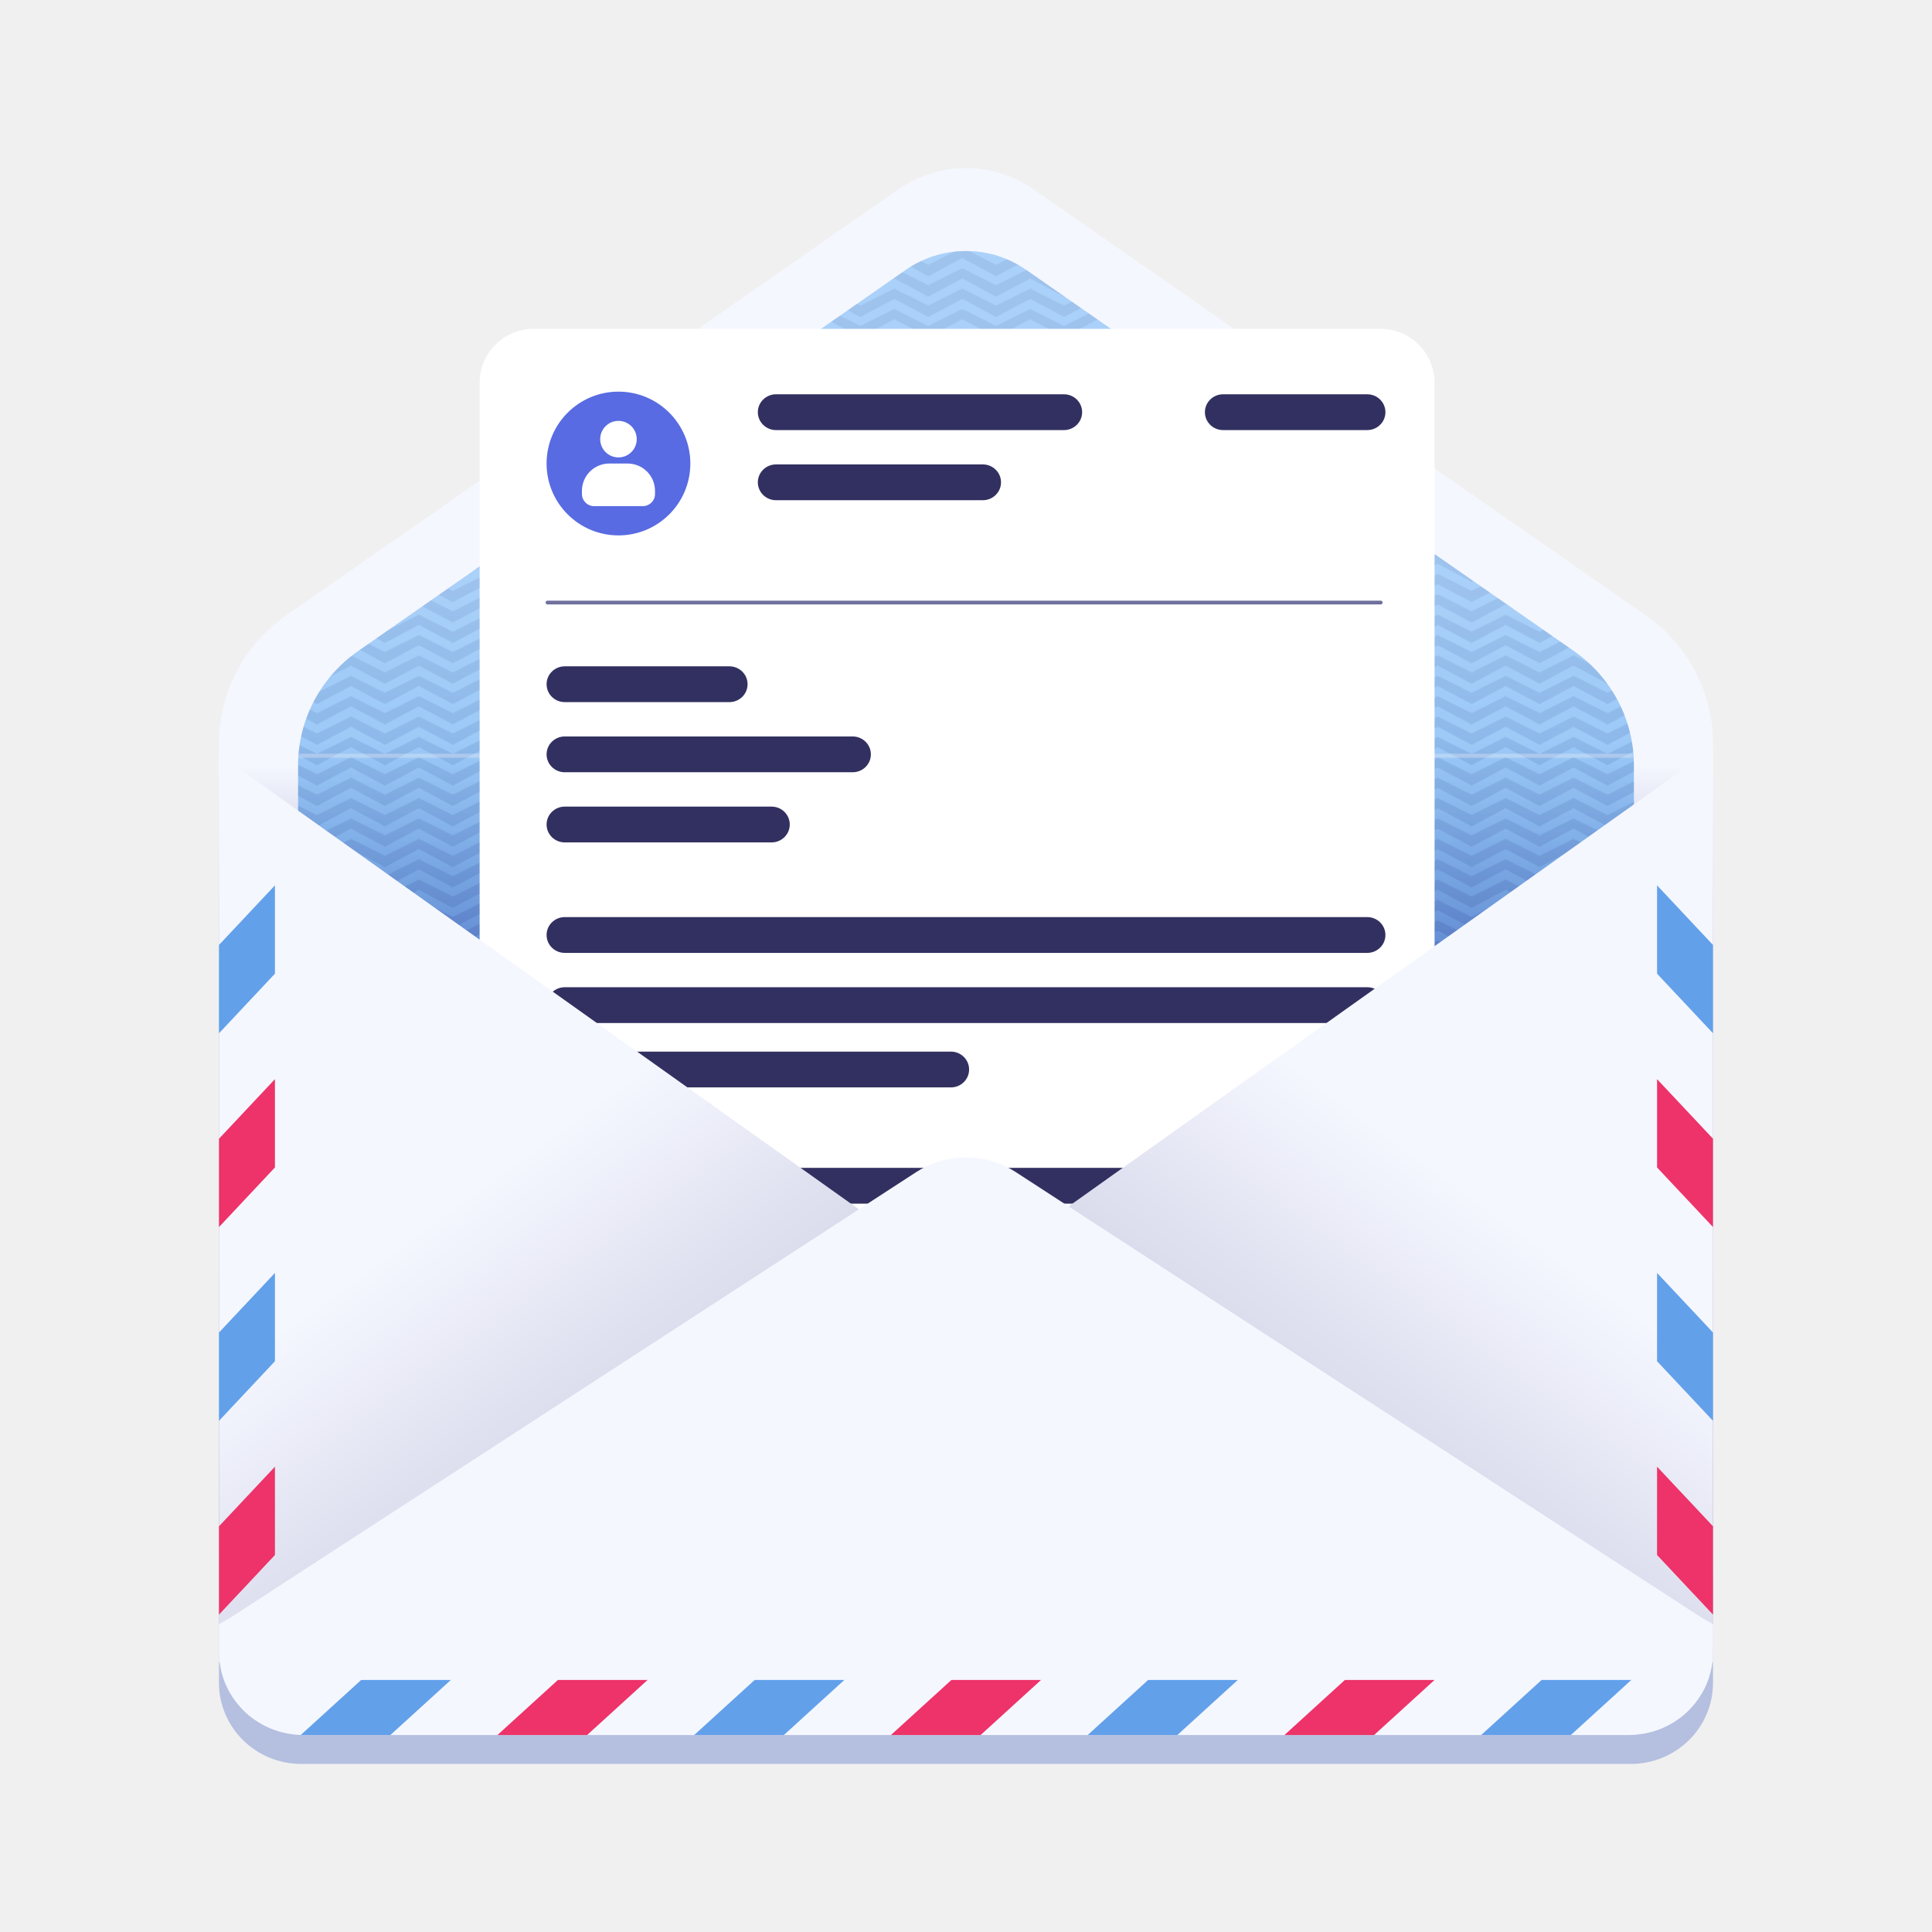
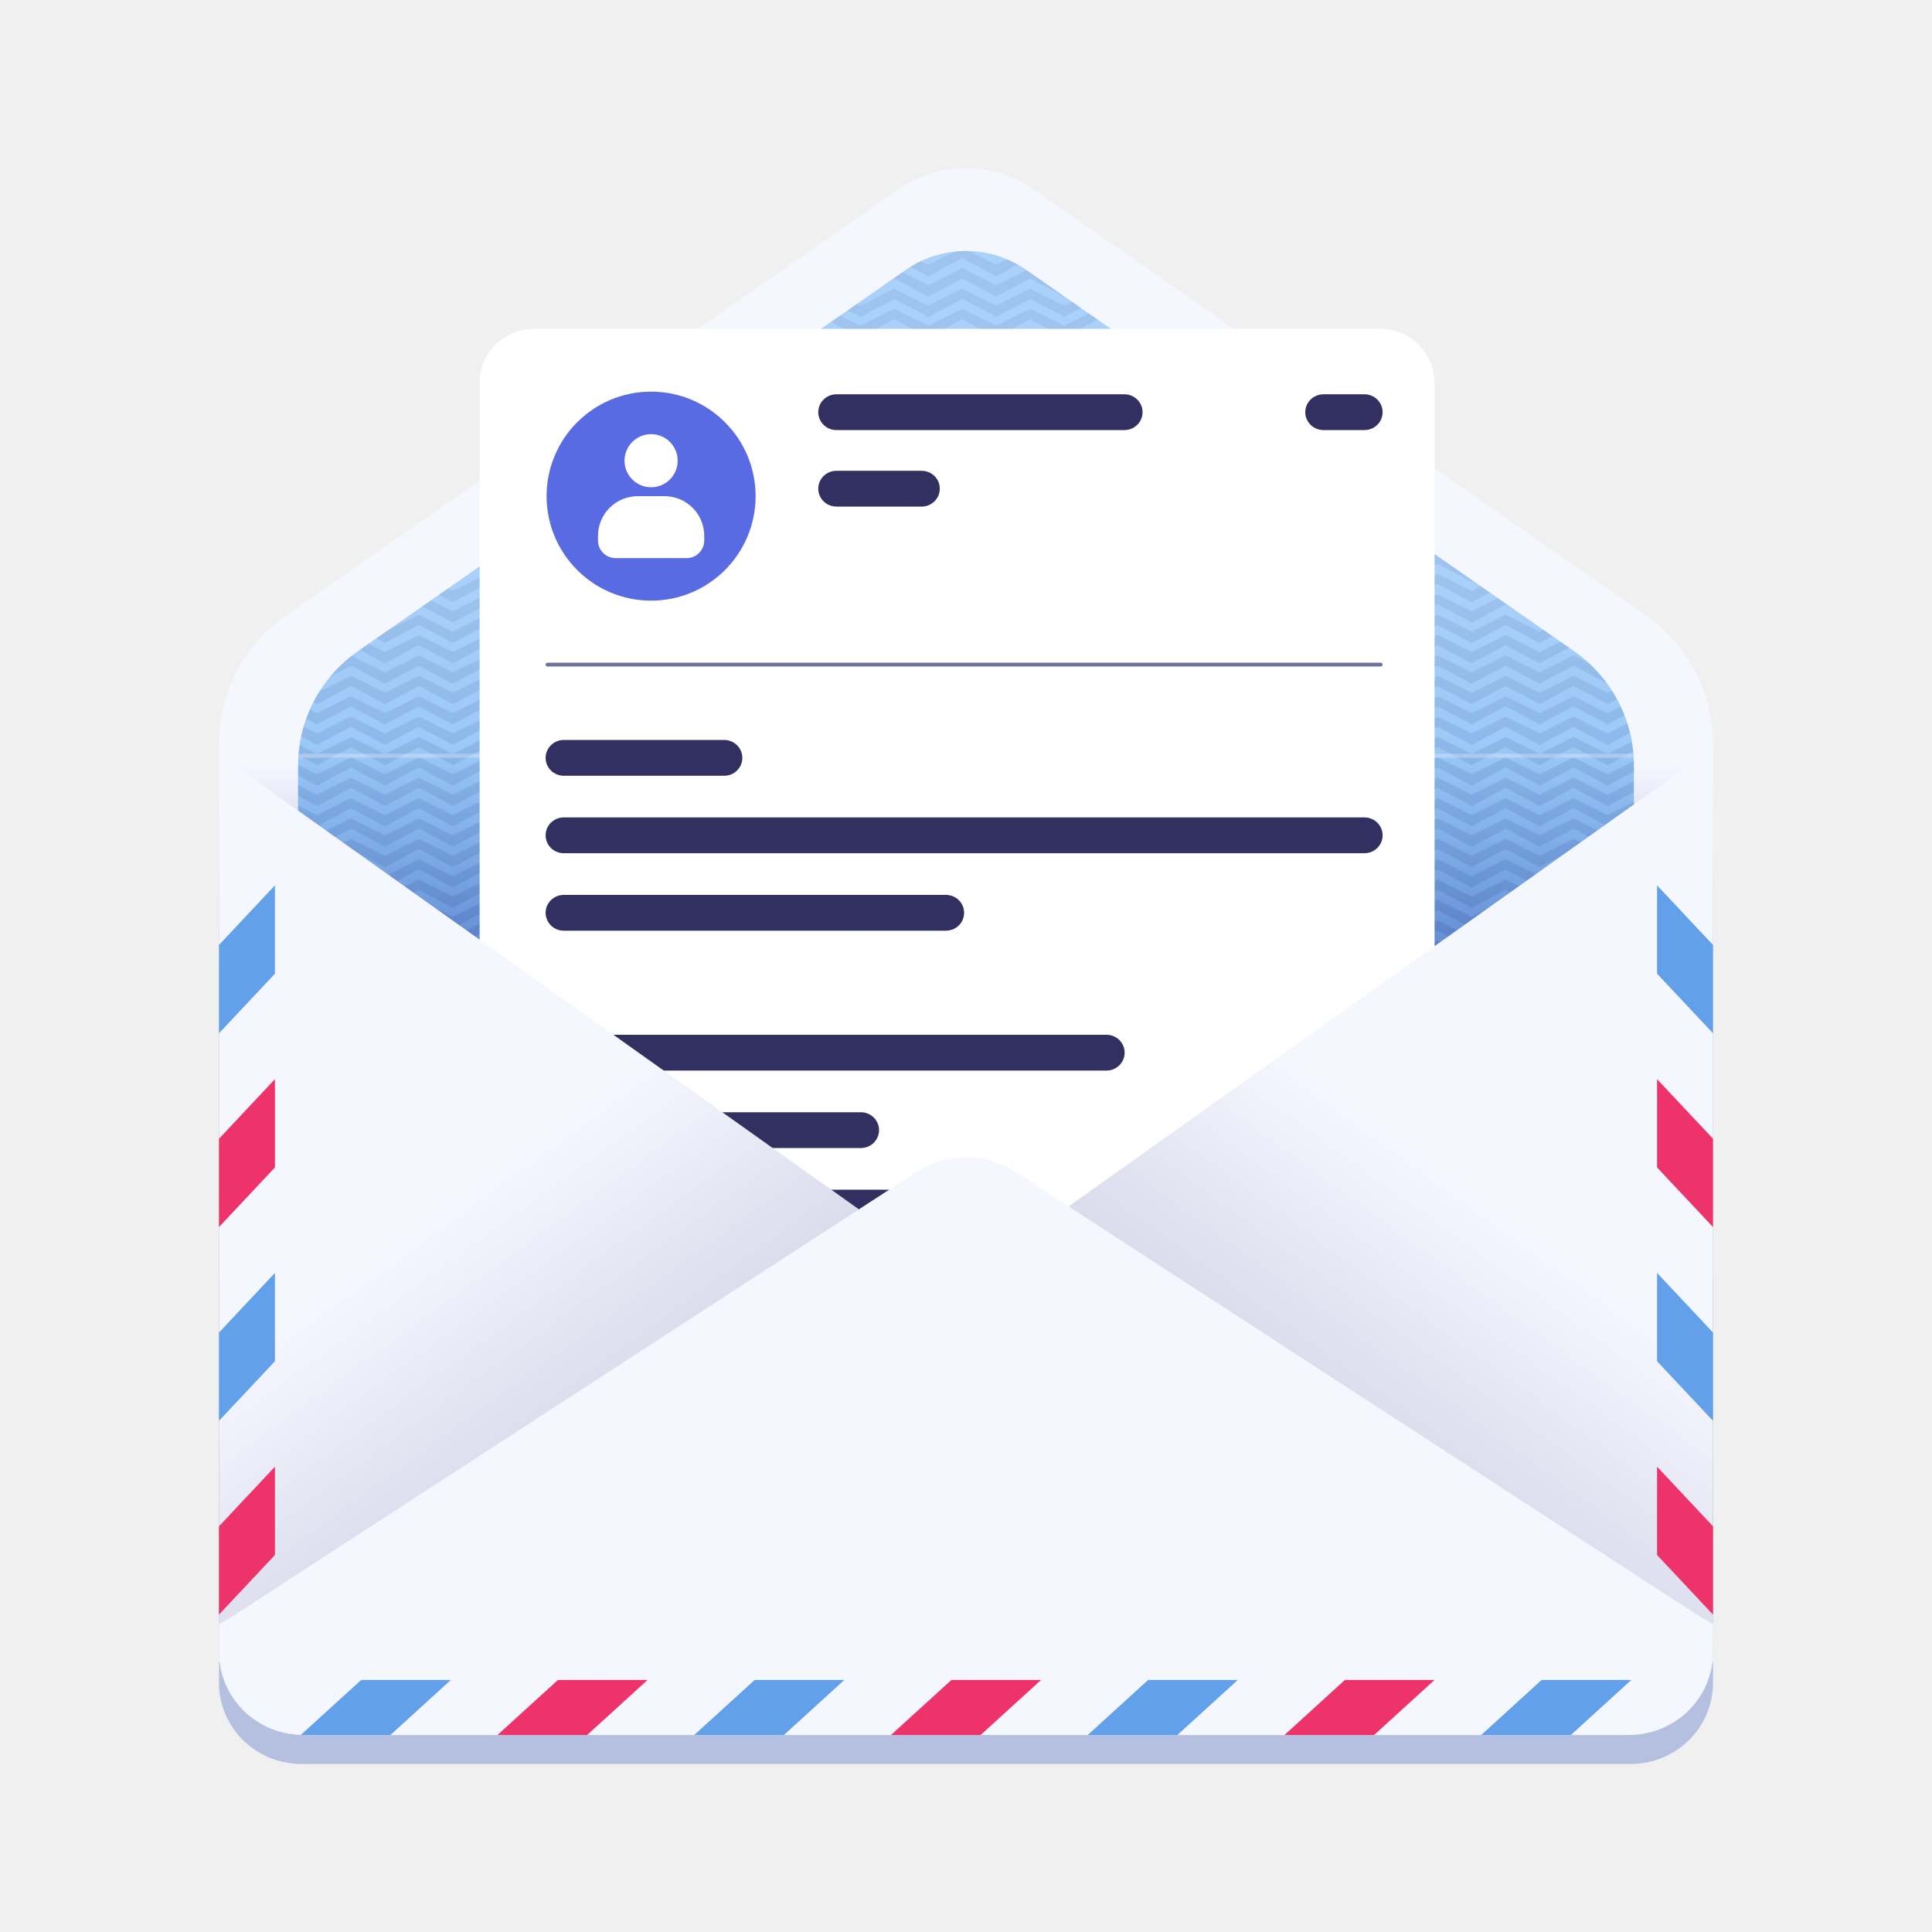
<svg xmlns="http://www.w3.org/2000/svg" xmlns:xlink="http://www.w3.org/1999/xlink" viewBox="0 0 128 128" style="display:inline;enable-background:new" version="1.0" id="svg11300" height="128" width="128" xml:space="preserve">
  <defs id="defs3">
    <linearGradient id="linearGradient32">
      <stop style="stop-color:#99c1f1;stop-opacity:1;" offset="0" id="stop31" />
      <stop style="stop-color:#5d6f9b;stop-opacity:1;" offset="1" id="stop32" />
    </linearGradient>
    <linearGradient id="linearGradient28">
      <stop style="stop-color:#95a0c4;stop-opacity:1;" offset="0" id="stop27" />
      <stop style="stop-color:#40558c;stop-opacity:1;" offset="1" id="stop28" />
    </linearGradient>
    <pattern xlink:href="#Wave 2" preserveAspectRatio="xMidYMid" id="pattern18" patternTransform="matrix(0.15,0,0,0.15,435,777)" x="0" y="0" />
    <pattern patternUnits="userSpaceOnUse" width="30" height="9" patternTransform="translate(435,777)" preserveAspectRatio="xMidYMid" style="fill:#000000" id="Wave 2">
      <path id="path37" style="stroke:none;stroke-linecap:butt;stroke-linejoin:bevel;paint-order:stroke markers fill;stop-color:#000000" d="M 8,9 15,5.5 22,9 Z M 0,9 V 4 L 8,0 h 14 l 8,4 V 9 L 15,1 Z" />
    </pattern>
    <linearGradient id="linearGradient6">
      <stop style="stop-color:#99c1f1;stop-opacity:1;" offset="0" id="stop8" />
      <stop style="stop-color:#5585e2;stop-opacity:1;" offset="1" id="stop9" />
    </linearGradient>
    <linearGradient xlink:href="#linearGradient10" id="linearGradient11" x1="64" y1="54.247" x2="64" y2="111.518" gradientUnits="userSpaceOnUse" gradientTransform="matrix(1.139003,0,0,1.121824,-8.896189,-10.1573)" />
    <linearGradient id="linearGradient10">
      <stop style="stop-color:#f5f7ff;stop-opacity:1;" offset="0" id="stop10" />
      <stop style="stop-color:#a1a2c9;stop-opacity:1;" offset="0.209" id="stop11" />
    </linearGradient>
    <filter style="color-interpolation-filters:sRGB" id="filter11" x="-0.003" y="-0.478" width="1.006" height="1.955">
      <feGaussianBlur stdDeviation="0.115" id="feGaussianBlur11" />
    </filter>
    <linearGradient xlink:href="#linearGradient18" id="linearGradient19" x1="30.823" y1="83.462" x2="44.005" y2="100.907" gradientUnits="userSpaceOnUse" gradientTransform="matrix(1.139003,0,0,1.093461,-8.896189,-8.636917)" />
    <linearGradient id="linearGradient18">
      <stop style="stop-color:#f5f7ff;stop-opacity:1;" offset="0" id="stop18" />
      <stop style="stop-color:#cecee3;stop-opacity:1;" offset="1" id="stop19" />
    </linearGradient>
    <linearGradient xlink:href="#linearGradient18" id="linearGradient20" gradientUnits="userSpaceOnUse" gradientTransform="matrix(-1.139003,0,0,1.093461,136.8962,-9.045809)" x1="30.823" y1="83.462" x2="44.005" y2="100.907" />
    <linearGradient xlink:href="#linearGradient28" id="linearGradient12" gradientUnits="userSpaceOnUse" x1="63.538" y1="40.321" x2="63.538" y2="92.915" gradientTransform="matrix(1.018369,0,0,1.003009,-1.175595,-2.404823)" />
    <linearGradient xlink:href="#linearGradient32" id="linearGradient24" gradientUnits="userSpaceOnUse" gradientTransform="matrix(1.018369,0,0,1.003009,-1.175595,-2.404823)" x1="63.538" y1="51.395" x2="63.538" y2="74.225" />
    <clipPath clipPathUnits="userSpaceOnUse" id="clipPath24">
      <path id="path24" style="display:inline;fill:url(#linearGradient25);fill-opacity:1;stroke-width:3.892;stroke-linecap:round;stroke-linejoin:round;paint-order:fill markers stroke;enable-background:new" d="m 63.529,16.648 a 6.899,6.795 0 0 0 -3.51,1.229 L 23.732,43.131 a 9.412,9.27 0 0 0 -3.982,7.568 9.412,9.27 0 0 0 0,0.002 v 53.947 4.801 h 4.865 78.77 4.865 v -4.799 a 4.874,4.801 0 0 0 0,-0.002 V 50.699 a 9.412,9.27 0 0 0 -3.982,-7.568 L 67.98,17.877 a 6.899,6.795 0 0 0 -4.451,-1.229 z" clip-path="none" />
    </clipPath>
    <linearGradient xlink:href="#linearGradient6" id="linearGradient25" gradientUnits="userSpaceOnUse" x1="63.538" y1="51.395" x2="63.538" y2="74.225" gradientTransform="matrix(1.018369,0,0,1.003009,-1.175595,-2.404823)" />
  </defs>
+   <rect style="display:none;fill:#354cb2;fill-opacity:1;stroke:#ffffff;stroke-width:0.15;stroke-linecap:square;stroke-linejoin:round;paint-order:fill markers stroke;enable-background:new" id="rect1" width="128" height="128" x="0" y="0" ry="0" />
  <path id="rect1-2" style="display:inline;fill:#f5f7ff;fill-opacity:1;stroke-width:3.851;stroke-linecap:round;stroke-linejoin:round;paint-order:fill markers stroke" d="M 60.091,20.221 24.458,45.398 a 9.243,9.243 117.378 0 0 -3.909,7.548 l 0,53.785 a 4.786,4.786 45 0 0 4.786,4.786 h 77.329 a 4.786,4.786 135 0 0 4.786,-4.786 l 0,-53.785 A 9.243,9.243 62.622 0 0 103.542,45.398 L 67.909,20.221 a 6.774,6.774 6.2144726e-7 0 0 -7.818,0 z" transform="matrix(1.139003,0,0,1.121824,-8.896194,-10.1573)" />
  <path d="M 113.491,84.673 H 14.509 v 26.823 a 5.452,5.37 0 0 0 5.453,5.37 H 108.038 a 5.452,5.37 0 0 0 5.453,-5.37 z" style="display:inline;fill:#b5bfe0;fill-opacity:1;stroke-width:4.353;stroke-linecap:round;stroke-linejoin:round;paint-order:fill markers stroke;enable-background:new" id="path20" />
  <rect style="display:inline;fill:url(#linearGradient11);stroke-width:5.022;stroke-linecap:round;stroke-linejoin:round;paint-order:fill markers stroke;enable-background:new" id="rect9" width="98.982" height="56.273" x="14.509" y="50.699" />
  <g id="g5">
    <path id="rect1-9-2-4" style="display:inline;mix-blend-mode:normal;fill:url(#linearGradient24);fill-opacity:1;stroke-width:3.892;stroke-linecap:round;stroke-linejoin:round;paint-order:fill markers stroke;enable-background:new" d="m 63.529,16.648 a 6.899,6.795 0 0 0 -3.51,1.229 l -36.287,25.254 a 9.412,9.27 0 0 0 -3.982,7.568 9.412,9.27 0 0 0 0,0.002 v 53.947 4.801 h 4.865 78.77 4.865 v -4.799 a 4.874,4.801 0 0 0 0,-0.002 V 50.699 a 9.412,9.27 0 0 0 -3.982,-7.568 L 67.98,17.877 a 6.899,6.795 0 0 0 -4.451,-1.229 z" />
    <path id="rect2" style="display:inline;opacity:0.1;fill:url(#pattern18);stroke-width:0.089;enable-background:new" d="M 18.494,11.135 V 102.145 H 109.506 V 11.135 Z" clip-path="url(#clipPath24)" />
    <path id="rect1-9-2" style="display:inline;opacity:1;mix-blend-mode:hard-light;fill:url(#linearGradient12);fill-opacity:1;stroke-width:3.892;stroke-linecap:round;stroke-linejoin:round;paint-order:fill markers stroke;enable-background:new" d="m 63.529,16.648 a 6.899,6.795 0 0 0 -3.51,1.229 l -36.287,25.254 a 9.412,9.27 0 0 0 -3.982,7.568 9.412,9.27 0 0 0 0,0.002 v 53.947 4.801 h 4.865 78.77 4.865 v -4.799 a 4.874,4.801 0 0 0 0,-0.002 V 50.699 a 9.412,9.27 0 0 0 -3.982,-7.568 L 67.98,17.877 a 6.899,6.795 0 0 0 -4.451,-1.229 z" />
    <rect style="mix-blend-mode:normal;fill:#efeff8;fill-opacity:0.348;stroke-width:3.001;stroke-linecap:round;stroke-linejoin:round;paint-order:fill markers stroke;filter:url(#filter11)" id="rect11" width="86.902" height="0.578" x="20.549" y="53.669" transform="matrix(1.018188,0,0,0.4805816,-1.164002,24.14023)" />
  </g>
  <g id="g32">
    <rect style="display:inline;fill:#ffffff;fill-opacity:1;stroke-width:5.087;stroke-linecap:round;stroke-linejoin:round;paint-order:fill markers stroke;enable-background:new" id="rect20" width="63.267" height="69.54" x="31.777" y="21.787" ry="3.576" />
    <g id="g21" style="display:inline;enable-background:new" transform="matrix(1.139003,0,0,1.121824,-9.256368,-26.8691)">
-       <rect style="fill:#323060;fill-opacity:1;stroke-width:2.722;stroke-linecap:round;stroke-linejoin:round;paint-order:fill markers stroke" id="rect21" width="11.691" height="2.114" x="39.92" y="63.303" ry="1.057" />
-       <rect style="display:inline;fill:#323060;fill-opacity:1;stroke-width:3.458;stroke-linecap:round;stroke-linejoin:round;paint-order:fill markers stroke;enable-background:new" id="rect21-9" width="18.863" height="2.114" x="39.92" y="67.445" ry="1.057" />
-       <rect style="display:inline;fill:#323060;fill-opacity:1;stroke-width:2.994;stroke-linecap:round;stroke-linejoin:round;paint-order:fill markers stroke;enable-background:new" id="rect21-9-6" width="14.145" height="2.114" x="39.92" y="71.588" ry="1.057" />
-       <rect style="display:inline;fill:#323060;fill-opacity:1;stroke-width:3.458;stroke-linecap:round;stroke-linejoin:round;paint-order:fill markers stroke;enable-background:new" id="rect21-9-0" width="18.863" height="2.114" x="52.208" y="47.237" ry="1.057" />
-       <rect style="display:inline;fill:#323060;fill-opacity:1;stroke-width:2.994;stroke-linecap:round;stroke-linejoin:round;paint-order:fill markers stroke;enable-background:new" id="rect21-9-6-93" width="14.145" height="2.114" x="52.208" y="51.379" ry="1.057" />
-       <rect style="display:inline;fill:#323060;fill-opacity:1;stroke-width:5.561;stroke-linecap:round;stroke-linejoin:round;paint-order:fill markers stroke;enable-background:new" id="rect21-9-1" width="48.793" height="2.114" x="39.92" y="78.113" ry="1.057" />
-       <rect style="display:inline;fill:#323060;fill-opacity:1;stroke-width:5.561;stroke-linecap:round;stroke-linejoin:round;paint-order:fill markers stroke;enable-background:new" id="rect21-9-6-0" width="48.793" height="2.114" x="39.92" y="82.255" ry="1.057" />
-       <rect style="display:inline;fill:#323060;fill-opacity:1;stroke-width:3.947;stroke-linecap:round;stroke-linejoin:round;paint-order:fill markers stroke;enable-background:new" id="rect21-9-6-0-5" width="24.577" height="2.114" x="39.92" y="86.057" ry="1.057" />
-       <rect style="display:inline;fill:#323060;fill-opacity:1;stroke-width:5.561;stroke-linecap:round;stroke-linejoin:round;paint-order:fill markers stroke;enable-background:new" id="rect21-9-1-6" width="48.793" height="2.114" x="39.92" y="92.923" ry="1.057" />
+       <rect style="display:inline;fill:#323060;fill-opacity:1;stroke-width:3.458;stroke-linecap:round;stroke-linejoin:round;paint-order:fill markers stroke;enable-background:new" id="rect21-9-0" width="18.863" height="2.114" x="55.723" y="47.237" ry="1.057" />
+       <rect style="display:inline;fill:#323060;fill-opacity:1;stroke-width:2.994;stroke-linecap:round;stroke-linejoin:round;paint-order:fill markers stroke;enable-background:new" id="rect21-9-6-93" width="7.069" height="2.114" x="55.723" y="51.755" ry="1.057" />
+       <rect style="display:inline;fill:#323060;fill-opacity:1;stroke-width:2.388;stroke-linecap:round;stroke-linejoin:round;paint-order:fill markers stroke;enable-background:new" id="rect21-9-6-93-1" width="4.498" height="2.114" x="84.051" y="47.237" ry="1.057" />
+       <rect style="display:inline;fill:#323060;fill-opacity:1;stroke-width:3.458;stroke-linecap:round;stroke-linejoin:round;paint-order:fill markers stroke;enable-background:new" id="rect21-9-0-7" width="48.686" height="2.114" x="39.864" y="-74.341" ry="1.057" transform="scale(1,-1)" />
+       <rect style="display:inline;fill:#323060;fill-opacity:1;stroke-width:2.994;stroke-linecap:round;stroke-linejoin:round;paint-order:fill markers stroke;enable-background:new" id="rect21-9-6-93-5" width="11.443" height="2.114" x="39.864" y="-69.766" ry="1.057" transform="scale(1,-1)" />
+       <rect style="display:inline;fill:#323060;fill-opacity:1;stroke-width:2.994;stroke-linecap:round;stroke-linejoin:round;paint-order:fill markers stroke;enable-background:new" id="rect21-9-6-93-5-6" width="24.343" height="2.114" x="39.864" y="-78.916" ry="1.057" transform="scale(1,-1)" />
+       <rect style="display:inline;fill:#323060;fill-opacity:1;stroke-width:2.182;stroke-linecap:round;stroke-linejoin:round;paint-order:fill markers stroke;enable-background:new" id="rect21-9-0-7-3" width="19.394" height="2.114" x="39.864" y="-91.752" ry="1.057" transform="scale(1,-1)" />
+       <rect style="display:inline;fill:#323060;fill-opacity:1;stroke-width:5.137;stroke-linecap:round;stroke-linejoin:round;paint-order:fill markers stroke;enable-background:new" id="rect21-9-6-93-5-60" width="33.68" height="2.114" x="39.864" y="-87.177" ry="1.057" transform="scale(1,-1)" />
+       <rect style="display:inline;fill:#323060;fill-opacity:1;stroke-width:2.994;stroke-linecap:round;stroke-linejoin:round;paint-order:fill markers stroke;enable-background:new" id="rect21-9-6-93-5-6-6" width="24.343" height="2.114" x="39.864" y="-96.327" ry="1.057" transform="scale(1,-1)" />
      <rect style="display:inline;fill:#323060;fill-opacity:1;stroke-width:5.561;stroke-linecap:round;stroke-linejoin:round;paint-order:fill markers stroke;enable-background:new" id="rect21-9-6-0-2" width="48.793" height="2.114" x="39.92" y="97.065" ry="1.057" />
      <rect style="display:inline;fill:#323060;fill-opacity:1;stroke-width:3.947;stroke-linecap:round;stroke-linejoin:round;paint-order:fill markers stroke;enable-background:new" id="rect21-9-6-0-5-9" width="24.577" height="2.114" x="39.92" y="100.867" ry="1.057" />
-       <rect style="display:inline;fill:#323060;fill-opacity:1;stroke-width:2.58;stroke-linecap:round;stroke-linejoin:round;paint-order:fill markers stroke;enable-background:new" id="rect21-9-6-9" width="10.5" height="2.114" x="78.213" y="47.237" ry="1.057" />
    </g>
-     <path style="baseline-shift:baseline;display:inline;overflow:visible;opacity:1;vector-effect:none;fill:#70709d;fill-opacity:1;stroke-linecap:round;stroke-linejoin:round;paint-order:fill markers stroke;enable-background:new;stop-color:#000000;stop-opacity:1" d="m 36.273,39.795 a 0.125,0.125 0 0 0 -0.125,0.125 0.125,0.125 0 0 0 0.125,0.125 h 55.203 a 0.125,0.125 0 0 0 0.125,-0.125 0.125,0.125 0 0 0 -0.125,-0.125 z" id="path3" />
-     <path d="m 44.101,47.081 a 4.181,4.245 0 0 0 -4.181,4.245 4.181,4.245 0 0 0 4.181,4.245 4.181,4.245 0 0 0 4.181,-4.245 4.181,4.245 0 0 0 -4.181,-4.245 z m 0,1.727 c 0.587,0 1.063,0.483 1.063,1.079 0,0.596 -0.476,1.078 -1.063,1.078 -0.587,0 -1.063,-0.482 -1.063,-1.078 0,-0.596 0.476,-1.079 1.063,-1.079 z m -0.532,2.518 h 1.063 c 0.883,0 1.595,0.722 1.595,1.619 v 0.179 c 0,0.399 -0.317,0.719 -0.71,0.719 H 42.684 c -0.393,0 -0.708,-0.321 -0.708,-0.719 v -0.179 c 0,-0.897 0.71,-1.619 1.593,-1.619 z" style="display:inline;fill:#586be2;fill-opacity:1;stroke-width:31.569;stroke-linecap:round;stroke-linejoin:round;paint-order:fill markers stroke;enable-background:new" id="path2" transform="matrix(1.139003,0,0,1.121824,-9.256368,-26.8691)" />
+     <path style="baseline-shift:baseline;display:inline;overflow:visible;opacity:1;vector-effect:none;fill:#70709d;fill-opacity:1;stroke-linecap:round;stroke-linejoin:round;paint-order:fill markers stroke;enable-background:new;stop-color:#000000;stop-opacity:1" d="m 36.273,43.904 a 0.125,0.125 0 0 0 -0.125,0.125 0.125,0.125 0 0 0 0.125,0.125 h 55.203 a 0.125,0.125 0 0 0 0.125,-0.125 0.125,0.125 0 0 0 -0.125,-0.125 z" id="path3" />
+     <path d="m 43.137,25.947 a 6.925,6.925 0 0 0 -6.924,6.924 6.925,6.925 0 0 0 6.924,6.924 6.925,6.925 0 0 0 6.924,-6.924 6.925,6.925 0 0 0 -6.924,-6.924 z m 0,2.817 c 0.972,0 1.761,0.789 1.761,1.761 0,0.972 -0.789,1.758 -1.761,1.758 -0.972,0 -1.761,-0.786 -1.761,-1.758 0,-0.972 0.789,-1.761 1.761,-1.761 z m -0.88,4.107 h 1.761 c 1.463,0 2.641,1.178 2.641,2.641 v 0.293 c 0,0.65 -0.526,1.173 -1.176,1.173 h -4.692 c -0.65,0 -1.173,-0.523 -1.173,-1.173 v -0.293 c 0,-1.463 1.176,-2.641 2.638,-2.641 z" style="display:inline;fill:#586be2;fill-opacity:1;stroke-width:51.888;stroke-linecap:round;stroke-linejoin:round;paint-order:fill markers stroke;enable-background:new" id="path2" />
  </g>
  <g id="g4">
    <path style="display:inline;fill:url(#linearGradient19);fill-opacity:1;stroke-width:5.022;stroke-linecap:round;stroke-linejoin:round;paint-order:fill markers stroke;enable-background:new" d="M 14.509,49.978 V 109.655 L 63.411,109.241 V 84.747 Z" id="path18" />
    <path style="display:inline;fill:url(#linearGradient20);fill-opacity:1;stroke-width:5.022;stroke-linecap:round;stroke-linejoin:round;paint-order:fill markers stroke;enable-background:new" d="M 113.491,49.569 V 109.246 L 64.589,108.833 V 84.339 Z" id="path18-3" />
    <path id="path17" style="fill:#f5f7ff;fill-opacity:1;stroke-width:2.807;stroke-linecap:round;stroke-linejoin:round;paint-order:fill markers stroke" d="m 63.613,76.69 a 5.979,5.888 0 0 0 -2.905,0.96 l -40.481,26.302 -4.979,3.234 h -0.002 l -0.004,0.002 -0.732,0.416 v 1.825 c -2.5e-5,0.007 0,0.013 0,0.02 0,0.007 -2.5e-5,0.013 0,0.02 v 0.646 h 0.04 c 0.013,0.106 0.035,0.209 0.053,0.313 0.01,0.056 0.015,0.113 0.027,0.169 0.037,0.172 0.083,0.34 0.136,0.506 0.052,0.164 0.111,0.325 0.178,0.482 0.025,0.058 0.055,0.114 0.082,0.171 0.048,0.103 0.097,0.205 0.151,0.305 0.033,0.061 0.071,0.118 0.107,0.177 0.048,0.08 0.095,0.161 0.147,0.239 0.046,0.069 0.096,0.135 0.145,0.202 0.057,0.078 0.114,0.155 0.176,0.23 0.044,0.053 0.09,0.104 0.136,0.156 0.065,0.073 0.13,0.145 0.198,0.215 0.056,0.057 0.113,0.112 0.171,0.167 0.067,0.062 0.135,0.123 0.205,0.182 0.06,0.051 0.122,0.099 0.185,0.147 0.077,0.06 0.155,0.118 0.236,0.173 0.056,0.039 0.114,0.075 0.171,0.112 0.091,0.058 0.184,0.114 0.278,0.167 0.059,0.033 0.118,0.066 0.178,0.096 0.095,0.049 0.193,0.095 0.291,0.138 0.058,0.026 0.115,0.053 0.174,0.077 0.104,0.042 0.211,0.078 0.318,0.114 0.065,0.022 0.13,0.044 0.196,0.064 0.099,0.029 0.199,0.053 0.3,0.077 0.073,0.017 0.144,0.036 0.218,0.05 0.119,0.023 0.241,0.039 0.363,0.055 0.057,0.007 0.112,0.016 0.169,0.022 0.183,0.018 0.366,0.029 0.554,0.029 h 87.819 c 0.187,0 0.371,-0.011 0.554,-0.029 0.06,-0.006 0.118,-0.017 0.178,-0.024 0.117,-0.015 0.234,-0.03 0.349,-0.053 0.089,-0.017 0.177,-0.04 0.265,-0.061 0.082,-0.02 0.164,-0.038 0.245,-0.061 0.081,-0.023 0.159,-0.05 0.238,-0.077 0.099,-0.034 0.197,-0.068 0.294,-0.107 0.059,-0.024 0.116,-0.051 0.174,-0.077 0.093,-0.041 0.186,-0.083 0.276,-0.129 0.075,-0.038 0.149,-0.079 0.222,-0.121 0.074,-0.042 0.148,-0.086 0.22,-0.131 0.075,-0.047 0.148,-0.096 0.22,-0.147 0.076,-0.053 0.15,-0.108 0.222,-0.164 0.056,-0.044 0.112,-0.088 0.167,-0.134 0.075,-0.063 0.149,-0.128 0.22,-0.195 0.056,-0.052 0.111,-0.105 0.165,-0.16 0.073,-0.074 0.143,-0.152 0.211,-0.23 0.04,-0.046 0.081,-0.091 0.12,-0.138 0.061,-0.075 0.118,-0.152 0.176,-0.23 0.052,-0.07 0.105,-0.14 0.154,-0.213 0.043,-0.064 0.08,-0.131 0.12,-0.197 0.044,-0.072 0.091,-0.142 0.131,-0.217 0.081,-0.149 0.155,-0.303 0.222,-0.46 0.065,-0.152 0.125,-0.308 0.176,-0.467 0.002,-0.007 0.004,-0.013 0.007,-0.02 0.018,-0.055 0.029,-0.113 0.045,-0.169 0.034,-0.12 0.068,-0.24 0.093,-0.364 9.2e-4,-0.004 0.003,-0.009 0.004,-0.013 0.006,-0.029 0.008,-0.06 0.013,-0.09 0.022,-0.118 0.045,-0.235 0.06,-0.355 h 0.04 v -0.666 -1.845 l -0.732,-0.416 -0.007,-0.002 -4.979,-3.234 -40.481,-26.302 a 5.979,5.888 0 0 0 -2.905,-0.96 5.979,5.888 0 0 0 -0.774,0 z" />
  </g>
  <g id="g22" style="display:inline" transform="matrix(1.139003,0,0,1.121824,-8.896194,-7.796717)">
    <path id="rect22" style="fill:#62a0ea;stroke-width:4.138;stroke-linecap:round;stroke-linejoin:round;paint-order:fill markers stroke" d="m 20.549,62.757 3.254,-3.519 v 5.216 l -3.254,3.519 z" />
    <path id="rect22-2" style="display:inline;fill:#ed3369;fill-opacity:1;stroke-width:4.138;stroke-linecap:round;stroke-linejoin:round;paint-order:fill markers stroke;enable-background:new" d="m 20.549,74.201 3.254,-3.519 v 5.216 l -3.254,3.519 z" />
    <path id="rect22-1" style="display:inline;fill:#62a0ea;stroke-width:4.138;stroke-linecap:round;stroke-linejoin:round;paint-order:fill markers stroke;enable-background:new" d="m 20.549,85.645 3.254,-3.519 v 5.216 l -3.254,3.519 z" />
    <path id="rect22-2-5" style="display:inline;fill:#ed3369;fill-opacity:1;stroke-width:4.138;stroke-linecap:round;stroke-linejoin:round;paint-order:fill markers stroke;enable-background:new" d="m 20.549,97.089 3.254,-3.519 v 5.216 l -3.254,3.519 z" />
    <path id="rect22-8" style="display:inline;fill:#62a0ea;stroke-width:4.138;stroke-linecap:round;stroke-linejoin:round;paint-order:fill markers stroke;enable-background:new" d="m 107.451,62.757 -3.254,-3.519 v 5.216 l 3.254,3.519 z" />
    <path id="rect22-2-8" style="display:inline;fill:#ed3369;fill-opacity:1;stroke-width:4.138;stroke-linecap:round;stroke-linejoin:round;paint-order:fill markers stroke;enable-background:new" d="m 107.451,74.201 -3.254,-3.519 v 5.216 l 3.254,3.519 z" />
    <path id="rect22-1-4" style="display:inline;fill:#62a0ea;stroke-width:4.138;stroke-linecap:round;stroke-linejoin:round;paint-order:fill markers stroke;enable-background:new" d="m 107.451,85.645 -3.254,-3.519 v 5.216 l 3.254,3.519 z" />
    <path id="rect22-2-5-3" style="display:inline;fill:#ed3369;fill-opacity:1;stroke-width:4.138;stroke-linecap:round;stroke-linejoin:round;paint-order:fill markers stroke;enable-background:new" d="m 107.451,97.089 -3.254,-3.519 v 5.216 l 3.254,3.519 z" />
    <path id="rect22-7" style="display:inline;fill:#ed3369;fill-opacity:1;stroke-width:4.138;stroke-linecap:round;stroke-linejoin:round;paint-order:fill markers stroke;enable-background:new" d="m 64.849,109.418 3.519,-3.254 h -5.216 l -3.519,3.254 z" />
    <path id="rect22-2-6" style="display:inline;fill:#62a0ea;stroke-width:4.138;stroke-linecap:round;stroke-linejoin:round;paint-order:fill markers stroke;enable-background:new" d="m 53.405,109.418 3.519,-3.254 h -5.216 l -3.519,3.254 z" />
    <path id="rect22-1-5" style="display:inline;fill:#ed3369;fill-opacity:1;stroke-width:4.138;stroke-linecap:round;stroke-linejoin:round;paint-order:fill markers stroke;enable-background:new" d="m 41.961,109.418 3.519,-3.254 h -5.216 l -3.519,3.254 z" />
    <path id="rect22-2-5-6" style="display:inline;fill:#62a0ea;stroke-width:4.138;stroke-linecap:round;stroke-linejoin:round;paint-order:fill markers stroke;enable-background:new" d="m 30.517,109.418 3.519,-3.254 h -5.216 l -3.519,3.254 z" />
    <path id="rect22-2-6-2" style="display:inline;fill:#62a0ea;stroke-width:4.138;stroke-linecap:round;stroke-linejoin:round;paint-order:fill markers stroke;enable-background:new" d="m 99.181,109.418 3.519,-3.254 h -5.216 l -3.519,3.254 z" />
    <path id="rect22-1-5-6" style="display:inline;fill:#ed3369;fill-opacity:1;stroke-width:4.138;stroke-linecap:round;stroke-linejoin:round;paint-order:fill markers stroke;enable-background:new" d="m 87.737,109.418 3.519,-3.254 h -5.216 l -3.519,3.254 z" />
    <path id="rect22-2-5-6-6" style="display:inline;fill:#62a0ea;stroke-width:4.138;stroke-linecap:round;stroke-linejoin:round;paint-order:fill markers stroke;enable-background:new" d="m 76.293,109.418 3.519,-3.254 h -5.216 l -3.519,3.254 z" />
  </g>
</svg>
